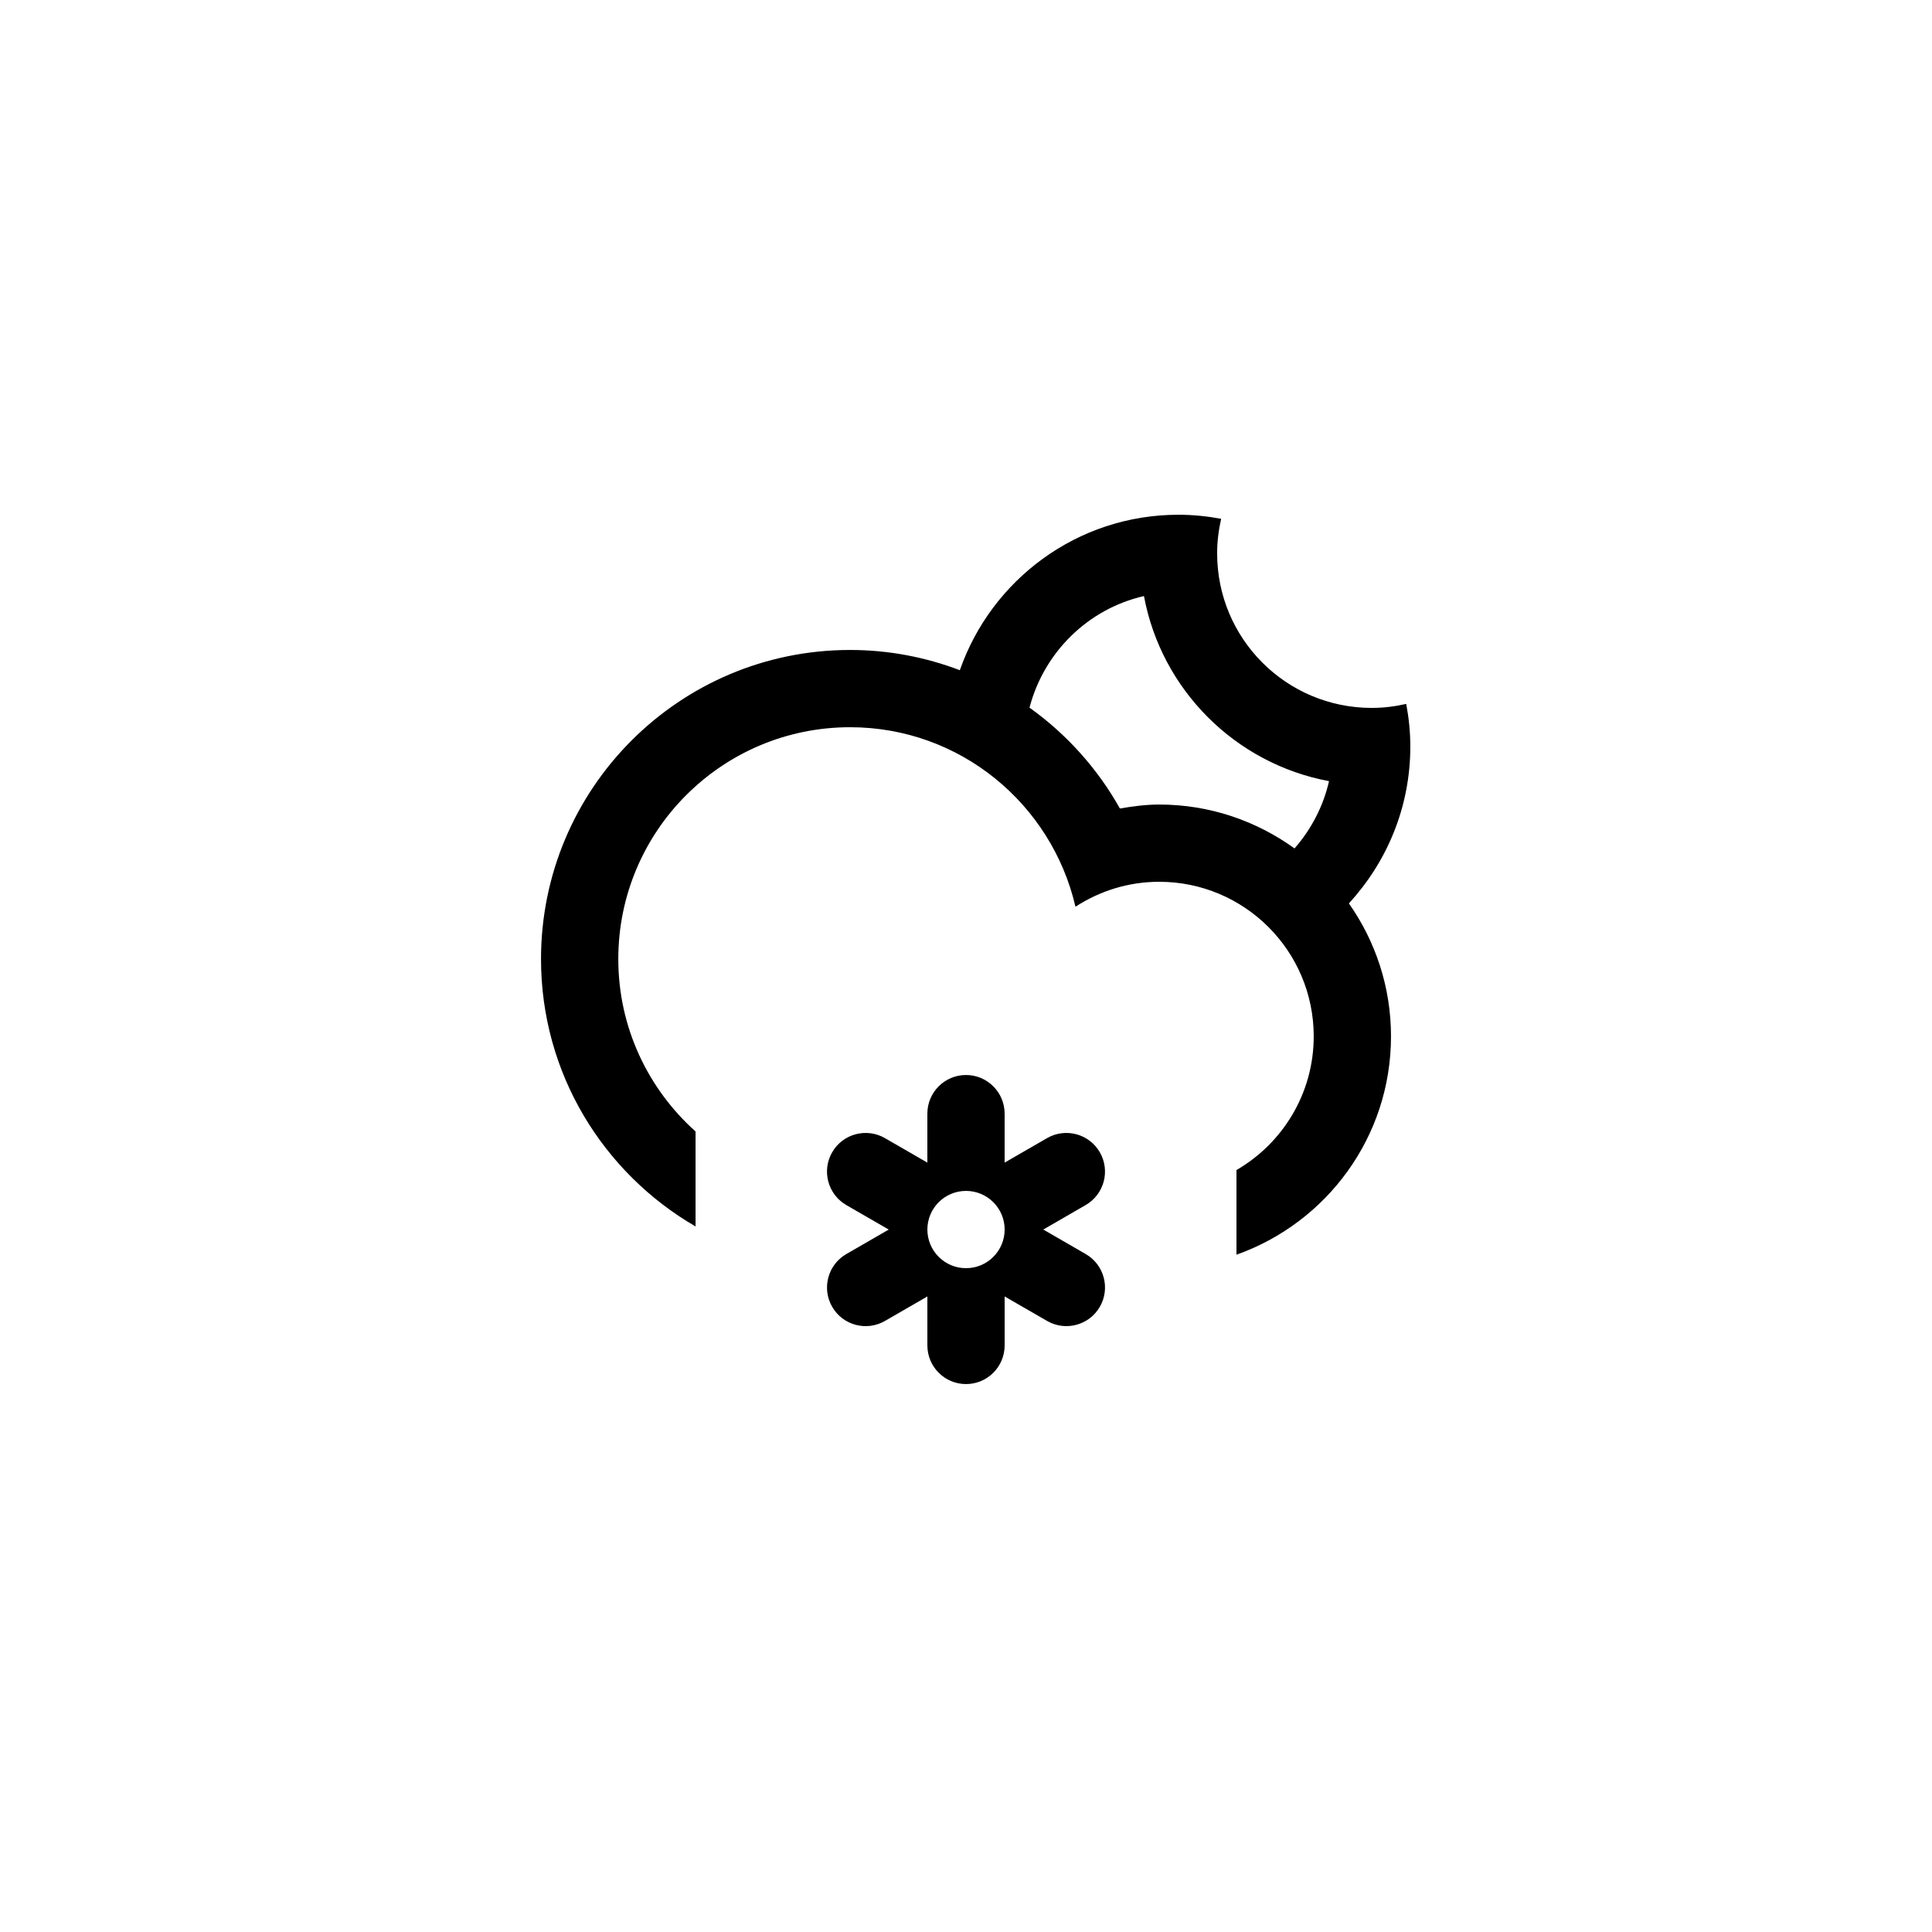
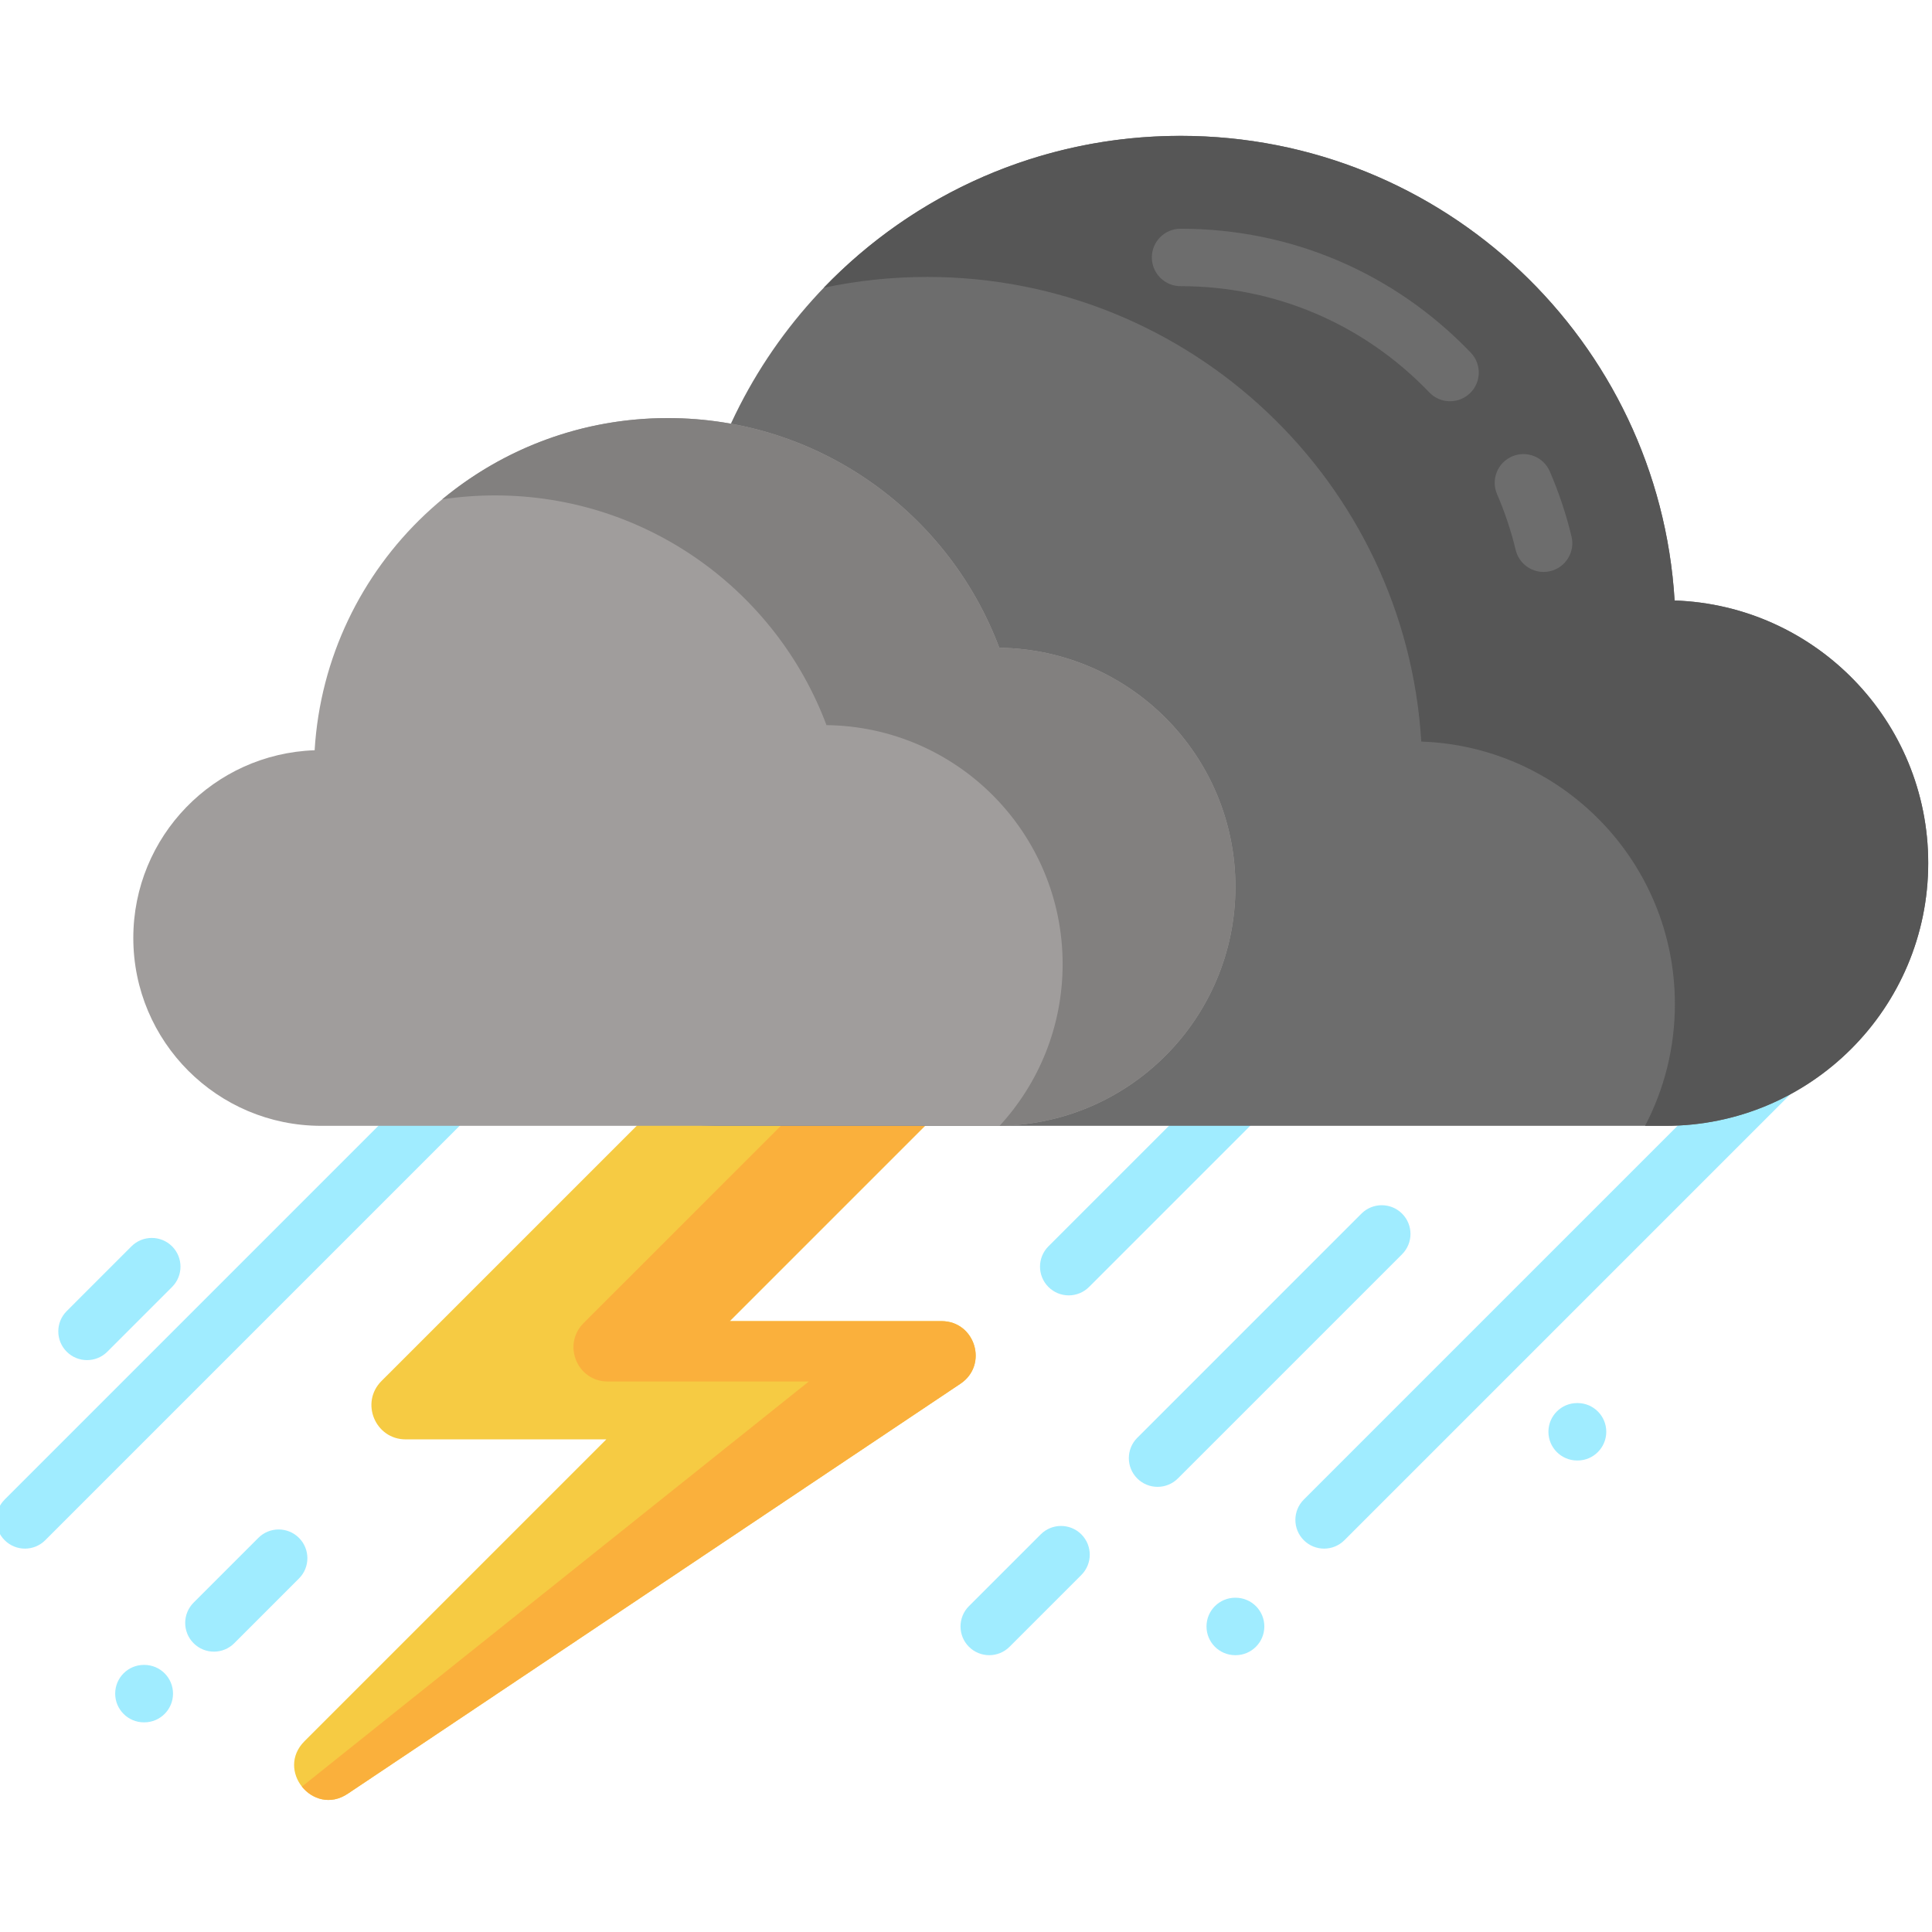
- <svg xmlns="http://www.w3.org/2000/svg" version="1.1" id="Layer_1" x="0px" y="0px" width="100px" height="100px" viewBox="0 0 100 100" enable-background="new 0 0 100 100" xml:space="preserve">
-   <path fill-rule="evenodd" clip-rule="evenodd" d="M69.818,46.759L69.818,46.759c1.369,1.949,2.18,4.319,2.18,6.881  c0,5.223-3.342,9.652-7.999,11.303v-4.381c2.389-1.385,3.999-3.963,3.999-6.922c0-4.417-3.581-7.999-7.999-7.999  c-1.6,0-3.083,0.48-4.333,1.291c-1.232-5.317-5.974-9.291-11.665-9.291c-6.626,0-11.998,5.373-11.998,12  c0,3.549,1.55,6.729,3.999,8.924v4.916c-4.776-2.768-7.999-7.922-7.999-13.84c0-8.835,7.163-15.999,15.998-15.999  c2.002,0,3.914,0.376,5.68,1.048l0,0c1.635-4.682,6.078-8.047,11.318-8.047c0.755,0,1.491,0.078,2.208,0.211  c-0.132,0.576-0.208,1.174-0.208,1.789c0,4.418,3.581,7.998,7.999,7.998c0.615,0,1.212-0.075,1.788-0.207  c0.134,0.717,0.212,1.453,0.212,2.207C72.998,41.777,71.786,44.621,69.818,46.759z M59.211,30.852  c-2.9,0.664-5.174,2.91-5.924,5.775l0,0c1.917,1.372,3.522,3.152,4.679,5.221c0.664-0.113,1.337-0.205,2.033-0.205  c2.618,0,5.033,0.847,7.005,2.271l0,0c0.859-0.98,1.486-2.167,1.786-3.482C63.936,39.527,60.115,35.706,59.211,30.852z   M43.073,59.641c0.552-0.957,1.775-1.283,2.731-0.732l2.196,1.268v-2.535c0-1.104,0.896-2,2-2c1.104,0,1.999,0.896,1.999,2v2.535  l2.196-1.268c0.956-0.551,2.18-0.225,2.731,0.732c0.553,0.957,0.225,2.18-0.731,2.732L54,63.641l2.196,1.268  c0.956,0.553,1.284,1.775,0.731,2.732c-0.552,0.955-1.775,1.283-2.731,0.73L52,67.104v2.535c0,1.105-0.896,2-1.999,2  c-1.104,0-2-0.895-2-2v-2.535l-2.196,1.268c-0.956,0.553-2.18,0.225-2.731-0.73c-0.552-0.957-0.225-2.18,0.731-2.732l2.196-1.268  l-2.196-1.268C42.849,61.82,42.521,60.598,43.073,59.641z M50.001,65.641c1.104,0,1.999-0.896,1.999-2c0-1.105-0.896-2-1.999-2  c-1.104,0-2,0.895-2,2C48.001,64.744,48.896,65.641,50.001,65.641z" />
+ <svg xmlns="http://www.w3.org/2000/svg" height="511pt" viewBox="1 -35 512 511" width="511pt">
+   <g fill="#a0ecff">
+     <path d="m7.613 374.902c-1.949 0-3.898-.746-5.383-2.23-2.973-2.973-2.973-7.793 0-10.766l134.223-134.223c2.973-2.973 7.793-2.973 10.766 0s2.973 7.793 0 10.762l-134.227 134.227c-1.484 1.484-3.434 2.23-5.379 2.23zm0 0" />
+     <path d="m24.059 324.945c-1.945 0-3.895-.742-5.379-2.227-2.977-2.973-2.977-7.793 0-10.766l17.156-17.16c2.973-2.969 7.793-2.969 10.766 0 2.973 2.973 2.973 7.793 0 10.766l-17.16 17.16c-1.484 1.484-3.434 2.227-5.383 2.227zm0 0" />
+     <path d="m57.691 402.203c-1.949 0-3.898-.742-5.383-2.227-2.973-2.973-2.973-7.793 0-10.766l17.156-17.156c2.973-2.973 7.793-2.973 10.766 0 2.973 2.973 2.973 7.793 0 10.762l-17.156 17.16c-1.488 1.484-3.434 2.227-5.383 2.227zm0 0" />
+     <path d="m351.902 374.902c-1.949 0-3.898-.746-5.383-2.23-2.973-2.973-2.973-7.793 0-10.766l134.223-134.223c2.973-2.973 7.793-2.973 10.766 0 2.973 2.973 2.973 7.793 0 10.762l-134.223 134.227c-1.488 1.484-3.438 2.23-5.383 2.23zm0 0" />
+   </g>
+   <path d="m255.531 331.203-162.387 108.664c-4.602 3.082-9.461 1.457-12.133-1.895-2.609-3.281-3.145-8.211.688-12.043l79.98-79.98h-53.172c-8.066 0-12.117-9.762-6.406-15.469l85.559-85.551h76.41l-69.684 69.68h56.105c8.957 0 12.48 11.609 5.039 16.594zm0 0" fill="#f6cb43" />
+   <path d="m255.531 331.203-162.387 108.664c-4.602 3.082-9.461 1.457-12.133-1.895l134.328-107.355h-53.281c-8.074 0-12.117-9.762-6.41-15.473l70.211-70.219h38.211l-69.688 69.684h56.109c8.957 0 12.48 11.609 5.039 16.594zm0 0" fill="#fab03c" />
+   <path d="m307.766 358.531c-1.945 0-3.895-.742-5.383-2.227-2.973-2.973-2.973-7.793 0-10.766l59.414-59.414c2.973-2.973 7.793-2.973 10.766 0s2.973 7.793 0 10.766l-59.414 59.414c-1.488 1.484-3.434 2.227-5.383 2.227zm0 0" fill="#a0ecff" />
+   <path d="m263.16 403.141c-1.945 0-3.895-.746-5.383-2.23-2.973-2.973-2.973-7.793 0-10.766l19.027-19.023c2.973-2.973 7.789-2.973 10.762 0s2.973 7.789 0 10.766l-19.023 19.023c-1.484 1.484-3.434 2.23-5.383 2.23zm0 0" fill="#a0ecff" />
+   <path d="m284.227 307.789c-1.949 0-3.895-.746-5.383-2.23-2.973-2.973-2.973-7.793 0-10.766l58.668-58.664c2.973-2.973 7.793-2.973 10.766 0 2.969 2.973 2.969 7.789 0 10.762l-58.668 58.668c-1.488 1.484-3.438 2.23-5.383 2.23zm0 0" fill="#a0ecff" />
+   <path d="m444.785 123.633c-4.156-68.699-61.18-123.133-130.926-123.133-56.25 0-104.223 35.406-122.863 85.148-48.441.586-87.531 40.012-87.531 88.59 0 48.941 39.676 88.617 88.617 88.617h250.273c38.461 0 69.641-31.18 69.641-69.641 0-37.648-29.875-68.301-67.211-69.582zm0 0" fill="#6d6d6d" />
+   <path d="m512 193.211c0 38.461-31.188 69.648-69.648 69.648h-5.395c5.047-9.641 7.906-20.617 7.906-32.25 0-37.648-29.875-68.301-67.211-69.586-4.156-68.695-61.18-123.133-130.93-123.133-9.406 0-18.574.988-27.41 2.871 23.859-24.816 57.395-40.258 94.547-40.258 69.746 0 126.773 54.426 130.93 123.133 37.336 1.273 67.211 31.93 67.211 69.574zm0 0" fill="#565656" />
+   <path d="m410.062 116.074c-3.438 0-6.555-2.348-7.395-5.836-1.211-5.039-2.867-10.008-4.926-14.766-1.672-3.855.102-8.336 3.961-10.008 3.855-1.672 8.336.105 10.008 3.961 2.406 5.559 4.344 11.363 5.758 17.254.98 4.09-1.535 8.195-5.621 9.18-.598.145-1.195.215-1.785.215zm0 0" fill="#6d6d6d" />
+   <path d="m385.281 70.836c-2 0-4-.781-5.492-2.34-17.43-18.16-40.844-28.16-65.93-28.16-4.203 0-7.609-3.41-7.609-7.613s3.406-7.609 7.609-7.609c29.27 0 56.586 11.664 76.91 32.84 2.914 3.035 2.812 7.852-.219 10.762-1.477 1.418-3.375 2.121-5.27 2.121zm0 0" fill="#6d6d6d" />
+   <path d="m84.379 163.324c2.973-49.117 43.738-88.031 93.602-88.031 40.215 0 74.512 25.316 87.84 60.875 34.629.418 62.574 28.605 62.574 63.336 0 34.988-28.363 63.352-63.352 63.352-14.648 0-163.875 0-178.926 0-27.496 0-49.789-22.289-49.789-49.789 0-26.914 21.359-48.824 48.051-49.742zm0 0" fill="#a09d9c" />
+   <path d="m328.398 199.508c0 34.688-27.895 62.863-62.484 63.336 10.371-11.285 16.695-26.32 16.695-42.844 0-34.723-27.941-62.914-62.582-63.336-13.328-35.555-47.621-60.875-87.84-60.875-4.75 0-9.418.359-13.984 1.039 16.227-13.449 37.051-21.531 59.773-21.531 40.219 0 74.512 25.309 87.84 60.875 34.637.418 62.582 28.598 62.582 63.336zm0 0" fill="#82807f" />
+   <path d="m328.453 403.141c-.016 0-.027 0-.039 0h-.105c-4.203-.023-7.594-3.445-7.574-7.648.02-4.191 3.422-7.578 7.609-7.578h.039.105c4.203.023 7.594 3.445 7.574 7.648-.02 4.191-3.426 7.578-7.609 7.578zm0 0" fill="#a0ecff" />
+   <path d="m419.066 351.547c-.012 0-.023 0-.035 0h-.105c-4.203-.02-7.598-3.445-7.578-7.648.02-4.191 3.426-7.574 7.613-7.574h.035.105c4.203.02 7.598 3.441 7.578 7.645-.023 4.191-3.426 7.578-7.613 7.578zm0 0" fill="#a0ecff" />
+   <path d="m39.242 420.938h-.105c-4.203 0-7.613-3.41-7.613-7.613s3.41-7.609 7.613-7.609h.105c4.203 0 7.609 3.406 7.609 7.609 0 4.207-3.406 7.613-7.609 7.613zm0 0" fill="#a0ecff" />
</svg>
